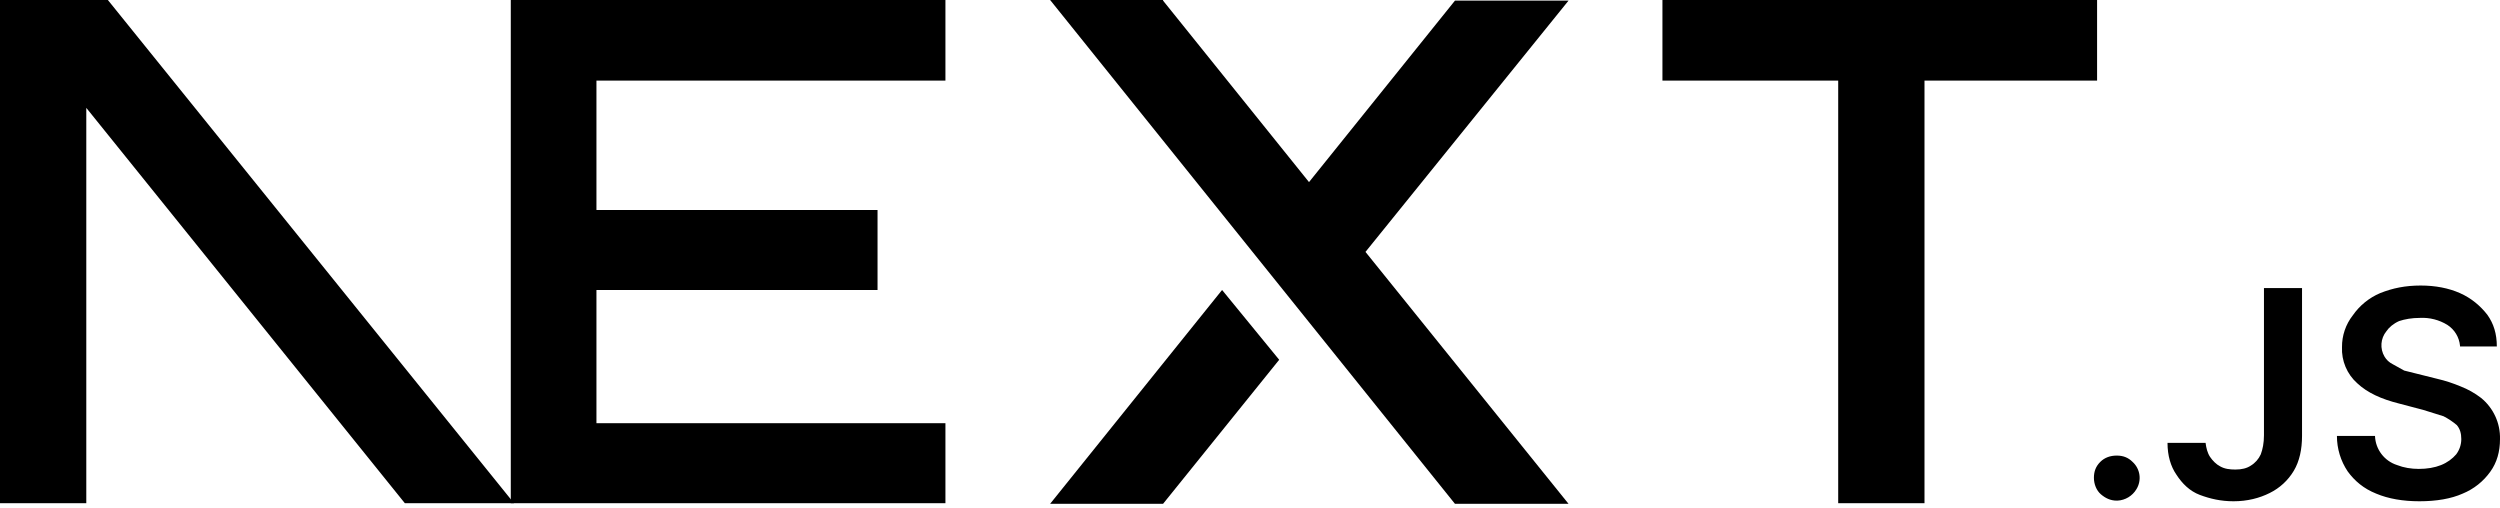
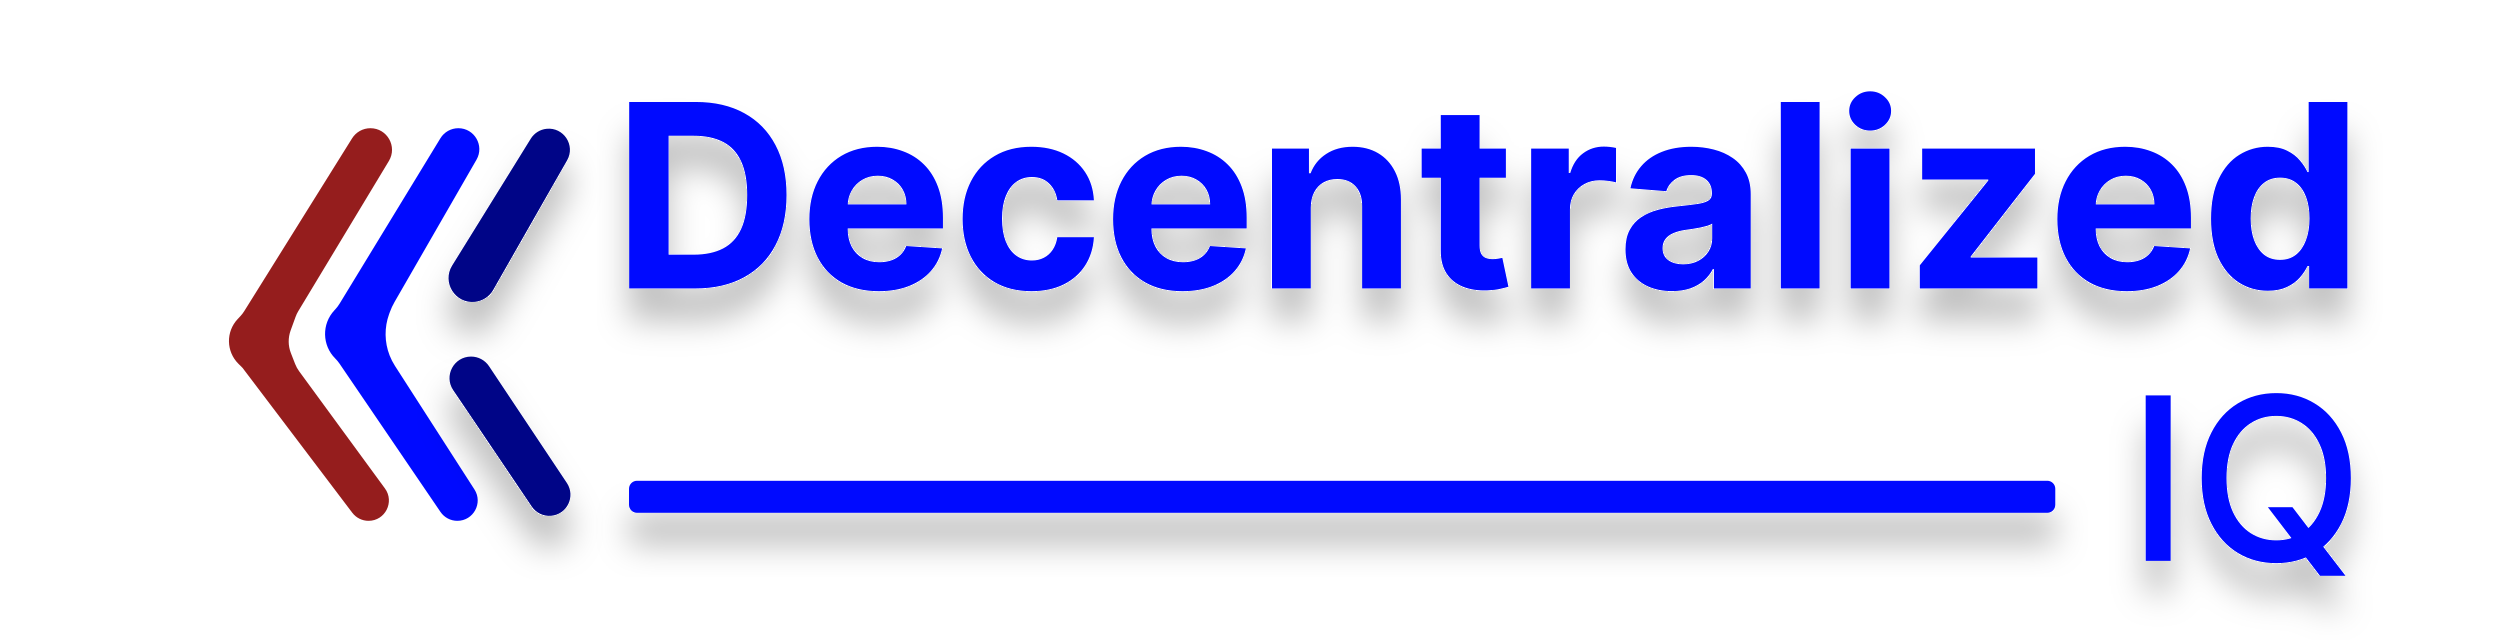
- <svg xmlns="http://www.w3.org/2000/svg" fill="none" viewBox="0 0 394 80">
-   <path fill="#000" d="M262 0h68.5v12.7h-27.2v66.6h-13.6V12.7H262V0ZM149 0v12.7H94v20.4h44.3v12.6H94v21h55v12.6H80.5V0h68.7zm34.3 0h-17.8l63.8 79.4h17.9l-32-39.7 32-39.6h-17.9l-23 28.6-23-28.6zm18.3 56.7-9-11-27.1 33.7h17.8l18.3-22.7z" />
-   <path fill="#000" d="M81 79.3 17 0H0v79.3h13.6V17l50.2 62.3H81Zm252.6-.4c-1 0-1.8-.4-2.5-1s-1.1-1.6-1.1-2.6.3-1.8 1-2.5 1.6-1 2.6-1 1.8.3 2.5 1a3.4 3.4 0 0 1 .6 4.3 3.7 3.7 0 0 1-3 1.8zm23.2-33.5h6v23.3c0 2.1-.4 4-1.3 5.5a9.1 9.1 0 0 1-3.8 3.5c-1.6.8-3.5 1.3-5.7 1.3-2 0-3.7-.4-5.3-1s-2.8-1.8-3.7-3.2c-.9-1.3-1.4-3-1.4-5h6c.1.8.3 1.6.7 2.2s1 1.2 1.6 1.5c.7.4 1.5.5 2.4.5 1 0 1.8-.2 2.4-.6a4 4 0 0 0 1.6-1.8c.3-.8.5-1.8.5-3V45.5zm30.9 9.1a4.4 4.4 0 0 0-2-3.3 7.5 7.5 0 0 0-4.3-1.1c-1.3 0-2.4.2-3.3.5-.9.4-1.6 1-2 1.6a3.5 3.5 0 0 0-.3 4c.3.5.7.9 1.3 1.2l1.8 1 2 .5 3.2.8c1.3.3 2.5.7 3.7 1.2a13 13 0 0 1 3.2 1.8 8.1 8.1 0 0 1 3 6.5c0 2-.5 3.7-1.5 5.1a10 10 0 0 1-4.4 3.5c-1.8.8-4.1 1.2-6.8 1.2-2.6 0-4.9-.4-6.8-1.2-2-.8-3.4-2-4.5-3.5a10 10 0 0 1-1.7-5.6h6a5 5 0 0 0 3.5 4.6c1 .4 2.2.6 3.4.6 1.3 0 2.5-.2 3.5-.6 1-.4 1.8-1 2.4-1.7a4 4 0 0 0 .8-2.4c0-.9-.2-1.6-.7-2.2a11 11 0 0 0-2.1-1.4l-3.2-1-3.8-1c-2.8-.7-5-1.7-6.6-3.2a7.2 7.2 0 0 1-2.4-5.7 8 8 0 0 1 1.7-5 10 10 0 0 1 4.3-3.5c2-.8 4-1.2 6.4-1.2 2.3 0 4.4.4 6.2 1.2 1.8.8 3.2 2 4.3 3.4 1 1.4 1.5 3 1.5 5h-5.8z" />
+ <svg xmlns="http://www.w3.org/2000/svg" width="312" height="80" viewBox="0 0 312 80" fill="none">
+   <g filter="url(#filter0_d_1_52)">
+     <path d="M78.5 61C78.5 60.448 78.948 60 79.5 60H167.5H255.5C256.052 60 256.5 60.448 256.5 61V63C256.5 63.552 256.052 64 255.5 64H79.5C78.948 64 78.5 63.552 78.5 63V61Z" fill="#000AFF" />
+   </g>
+   <g filter="url(#filter1_d_1_52)">
+     <path d="M86.773 36H78.523V12.727H86.841C89.182 12.727 91.197 13.193 92.886 14.125C94.576 15.049 95.875 16.379 96.784 18.114C97.701 19.849 98.159 21.924 98.159 24.341C98.159 26.765 97.701 28.849 96.784 30.591C95.875 32.333 94.568 33.67 92.864 34.602C91.167 35.534 89.136 36 86.773 36ZM83.443 31.784H86.568C88.023 31.784 89.246 31.526 90.239 31.011C91.239 30.489 91.989 29.682 92.489 28.591C92.996 27.492 93.25 26.076 93.25 24.341C93.25 22.621 92.996 21.216 92.489 20.125C91.989 19.034 91.242 18.231 90.25 17.716C89.258 17.201 88.034 16.943 86.579 16.943H83.443V31.784ZM109.668 36.341C107.872 36.341 106.327 35.977 105.031 35.25C103.743 34.515 102.751 33.477 102.054 32.136C101.357 30.788 101.009 29.193 101.009 27.352C101.009 25.557 101.357 23.981 102.054 22.625C102.751 21.269 103.732 20.212 104.997 19.454C106.27 18.697 107.762 18.318 109.474 18.318C110.626 18.318 111.698 18.504 112.69 18.875C113.69 19.239 114.562 19.788 115.304 20.523C116.054 21.258 116.637 22.182 117.054 23.296C117.471 24.401 117.679 25.697 117.679 27.182V28.511H102.94V25.511H113.122C113.122 24.814 112.971 24.197 112.668 23.659C112.365 23.121 111.944 22.701 111.406 22.398C110.876 22.087 110.259 21.932 109.554 21.932C108.819 21.932 108.168 22.102 107.599 22.443C107.039 22.776 106.599 23.227 106.281 23.796C105.963 24.356 105.8 24.981 105.793 25.671V28.523C105.793 29.386 105.952 30.133 106.27 30.761C106.596 31.39 107.054 31.875 107.645 32.216C108.236 32.557 108.937 32.727 109.747 32.727C110.285 32.727 110.777 32.651 111.224 32.5C111.671 32.349 112.054 32.121 112.372 31.818C112.69 31.515 112.933 31.144 113.099 30.704L117.577 31C117.349 32.076 116.884 33.015 116.179 33.818C115.482 34.614 114.58 35.235 113.474 35.682C112.376 36.121 111.107 36.341 109.668 36.341ZM128.724 36.341C126.937 36.341 125.399 35.962 124.111 35.205C122.83 34.439 121.846 33.379 121.156 32.023C120.474 30.667 120.134 29.106 120.134 27.341C120.134 25.553 120.478 23.985 121.168 22.636C121.865 21.28 122.853 20.224 124.134 19.466C125.414 18.701 126.937 18.318 128.702 18.318C130.224 18.318 131.558 18.595 132.702 19.148C133.846 19.701 134.751 20.477 135.418 21.477C136.084 22.477 136.452 23.651 136.52 25H131.952C131.823 24.129 131.482 23.428 130.929 22.898C130.384 22.36 129.668 22.091 128.781 22.091C128.031 22.091 127.376 22.296 126.815 22.704C126.262 23.106 125.83 23.693 125.52 24.466C125.209 25.239 125.054 26.174 125.054 27.273C125.054 28.386 125.205 29.333 125.509 30.114C125.819 30.894 126.255 31.489 126.815 31.898C127.376 32.307 128.031 32.511 128.781 32.511C129.334 32.511 129.83 32.398 130.27 32.17C130.717 31.943 131.084 31.614 131.372 31.182C131.668 30.742 131.861 30.216 131.952 29.602H136.52C136.444 30.936 136.08 32.11 135.429 33.125C134.785 34.133 133.895 34.92 132.759 35.489C131.622 36.057 130.277 36.341 128.724 36.341ZM147.574 36.341C145.778 36.341 144.233 35.977 142.938 35.25C141.65 34.515 140.657 33.477 139.96 32.136C139.263 30.788 138.915 29.193 138.915 27.352C138.915 25.557 139.263 23.981 139.96 22.625C140.657 21.269 141.638 20.212 142.903 19.454C144.176 18.697 145.669 18.318 147.381 18.318C148.532 18.318 149.604 18.504 150.597 18.875C151.597 19.239 152.468 19.788 153.21 20.523C153.96 21.258 154.544 22.182 154.96 23.296C155.377 24.401 155.585 25.697 155.585 27.182V28.511H140.847V25.511H151.028C151.028 24.814 150.877 24.197 150.574 23.659C150.271 23.121 149.85 22.701 149.312 22.398C148.782 22.087 148.165 21.932 147.46 21.932C146.725 21.932 146.074 22.102 145.506 22.443C144.945 22.776 144.506 23.227 144.188 23.796C143.869 24.356 143.706 24.981 143.699 25.671V28.523C143.699 29.386 143.858 30.133 144.176 30.761C144.502 31.39 144.96 31.875 145.551 32.216C146.142 32.557 146.843 32.727 147.653 32.727C148.191 32.727 148.684 32.651 149.131 32.5C149.578 32.349 149.96 32.121 150.278 31.818C150.597 31.515 150.839 31.144 151.006 30.704L155.483 31C155.256 32.076 154.79 33.015 154.085 33.818C153.388 34.614 152.487 35.235 151.381 35.682C150.282 36.121 149.013 36.341 147.574 36.341ZM163.585 25.909V36H158.744V18.546H163.358V21.625H163.562C163.949 20.61 164.597 19.807 165.506 19.216C166.415 18.617 167.517 18.318 168.812 18.318C170.025 18.318 171.081 18.583 171.983 19.114C172.884 19.644 173.585 20.401 174.085 21.386C174.585 22.364 174.835 23.53 174.835 24.886V36H169.994V25.75C170.002 24.682 169.729 23.849 169.176 23.25C168.623 22.644 167.862 22.341 166.892 22.341C166.241 22.341 165.665 22.481 165.165 22.761C164.672 23.042 164.286 23.451 164.006 23.989C163.733 24.519 163.593 25.159 163.585 25.909ZM187.935 18.546V22.182H177.423V18.546H187.935ZM179.81 14.364H184.651V30.636C184.651 31.083 184.719 31.432 184.855 31.682C184.991 31.924 185.181 32.095 185.423 32.193C185.673 32.292 185.961 32.341 186.287 32.341C186.514 32.341 186.741 32.322 186.969 32.284C187.196 32.239 187.37 32.205 187.491 32.182L188.253 35.784C188.01 35.86 187.67 35.947 187.23 36.045C186.791 36.151 186.257 36.216 185.628 36.239C184.461 36.284 183.438 36.129 182.56 35.773C181.688 35.417 181.01 34.864 180.526 34.114C180.041 33.364 179.802 32.417 179.81 31.273V14.364ZM191.088 36V18.546H195.781V21.591H195.963C196.281 20.508 196.815 19.689 197.565 19.136C198.315 18.576 199.179 18.296 200.156 18.296C200.399 18.296 200.66 18.311 200.94 18.341C201.221 18.371 201.467 18.413 201.679 18.466V22.761C201.452 22.693 201.137 22.633 200.736 22.579C200.334 22.526 199.967 22.5 199.634 22.5C198.921 22.5 198.285 22.655 197.724 22.966C197.171 23.269 196.732 23.693 196.406 24.239C196.088 24.784 195.929 25.413 195.929 26.125V36H191.088ZM208.659 36.33C207.545 36.33 206.553 36.136 205.682 35.75C204.811 35.356 204.121 34.776 203.614 34.011C203.114 33.239 202.864 32.276 202.864 31.125C202.864 30.155 203.042 29.341 203.398 28.682C203.754 28.023 204.239 27.492 204.852 27.091C205.466 26.689 206.163 26.386 206.943 26.182C207.731 25.977 208.557 25.833 209.42 25.75C210.436 25.644 211.254 25.546 211.875 25.454C212.496 25.356 212.947 25.212 213.227 25.023C213.508 24.833 213.648 24.553 213.648 24.182V24.114C213.648 23.394 213.42 22.837 212.966 22.443C212.519 22.049 211.883 21.852 211.057 21.852C210.186 21.852 209.492 22.046 208.977 22.432C208.462 22.811 208.121 23.288 207.955 23.864L203.477 23.5C203.705 22.439 204.152 21.523 204.818 20.75C205.485 19.97 206.345 19.371 207.398 18.954C208.458 18.53 209.686 18.318 211.08 18.318C212.049 18.318 212.977 18.432 213.864 18.659C214.758 18.886 215.549 19.239 216.239 19.716C216.936 20.193 217.485 20.807 217.886 21.557C218.288 22.299 218.489 23.189 218.489 24.227V36H213.898V33.58H213.761C213.481 34.125 213.106 34.606 212.636 35.023C212.167 35.432 211.602 35.754 210.943 35.989C210.284 36.216 209.523 36.33 208.659 36.33ZM210.045 32.989C210.758 32.989 211.386 32.849 211.932 32.568C212.477 32.28 212.905 31.894 213.216 31.409C213.527 30.924 213.682 30.375 213.682 29.761V27.909C213.53 28.008 213.322 28.099 213.057 28.182C212.799 28.258 212.508 28.329 212.182 28.398C211.856 28.458 211.53 28.515 211.205 28.568C210.879 28.614 210.583 28.655 210.318 28.693C209.75 28.776 209.254 28.909 208.83 29.091C208.405 29.273 208.076 29.519 207.841 29.829C207.606 30.133 207.489 30.511 207.489 30.966C207.489 31.625 207.727 32.129 208.205 32.477C208.689 32.818 209.303 32.989 210.045 32.989ZM227.085 12.727V36H222.244V12.727H227.085ZM230.963 36V18.546H235.804V36H230.963ZM233.395 16.296C232.675 16.296 232.058 16.057 231.543 15.579C231.035 15.095 230.781 14.515 230.781 13.841C230.781 13.174 231.035 12.602 231.543 12.125C232.058 11.64 232.675 11.398 233.395 11.398C234.115 11.398 234.728 11.64 235.236 12.125C235.751 12.602 236.009 13.174 236.009 13.841C236.009 14.515 235.751 15.095 235.236 15.579C234.728 16.057 234.115 16.296 233.395 16.296ZM239.591 36V33.114L248.136 22.534V22.409H239.886V18.546H253.966V21.693L245.943 32.011V32.136H254.261V36H239.591ZM265.418 36.341C263.622 36.341 262.077 35.977 260.781 35.25C259.493 34.515 258.501 33.477 257.804 32.136C257.107 30.788 256.759 29.193 256.759 27.352C256.759 25.557 257.107 23.981 257.804 22.625C258.501 21.269 259.482 20.212 260.747 19.454C262.02 18.697 263.512 18.318 265.224 18.318C266.376 18.318 267.448 18.504 268.44 18.875C269.44 19.239 270.312 19.788 271.054 20.523C271.804 21.258 272.387 22.182 272.804 23.296C273.221 24.401 273.429 25.697 273.429 27.182V28.511H258.69V25.511H268.872C268.872 24.814 268.721 24.197 268.418 23.659C268.115 23.121 267.694 22.701 267.156 22.398C266.626 22.087 266.009 21.932 265.304 21.932C264.569 21.932 263.918 22.102 263.349 22.443C262.789 22.776 262.349 23.227 262.031 23.796C261.713 24.356 261.55 24.981 261.543 25.671V28.523C261.543 29.386 261.702 30.133 262.02 30.761C262.346 31.39 262.804 31.875 263.395 32.216C263.986 32.557 264.687 32.727 265.497 32.727C266.035 32.727 266.527 32.651 266.974 32.5C267.421 32.349 267.804 32.121 268.122 31.818C268.44 31.515 268.683 31.144 268.849 30.704L273.327 31C273.099 32.076 272.634 33.015 271.929 33.818C271.232 34.614 270.33 35.235 269.224 35.682C268.126 36.121 266.857 36.341 265.418 36.341ZM283.02 36.284C281.694 36.284 280.493 35.943 279.418 35.261C278.349 34.572 277.501 33.561 276.872 32.227C276.251 30.886 275.94 29.242 275.94 27.296C275.94 25.296 276.262 23.633 276.906 22.307C277.55 20.974 278.406 19.977 279.474 19.318C280.55 18.651 281.728 18.318 283.009 18.318C283.986 18.318 284.8 18.485 285.452 18.818C286.111 19.144 286.641 19.553 287.043 20.046C287.452 20.53 287.762 21.008 287.974 21.477H288.122V12.727H292.952V36H288.179V33.205H287.974C287.747 33.689 287.425 34.17 287.009 34.648C286.599 35.117 286.065 35.508 285.406 35.818C284.755 36.129 283.959 36.284 283.02 36.284ZM284.554 32.432C285.334 32.432 285.993 32.22 286.531 31.796C287.077 31.364 287.493 30.761 287.781 29.989C288.077 29.216 288.224 28.311 288.224 27.273C288.224 26.235 288.08 25.333 287.793 24.568C287.505 23.803 287.088 23.212 286.543 22.796C285.997 22.379 285.334 22.171 284.554 22.171C283.759 22.171 283.088 22.386 282.543 22.818C281.997 23.25 281.584 23.849 281.304 24.614C281.024 25.379 280.884 26.265 280.884 27.273C280.884 28.288 281.024 29.186 281.304 29.966C281.592 30.739 282.005 31.345 282.543 31.784C283.088 32.216 283.759 32.432 284.554 32.432ZM270.899 49.342V70H267.782V49.342H270.899ZM283.034 63.302H286.101L288.259 66.117L289.278 67.367L292.718 71.856H289.53L287.23 68.86L286.444 67.771L283.034 63.302ZM293.384 59.671C293.384 61.877 292.98 63.773 292.173 65.36C291.366 66.94 290.26 68.157 288.854 69.011C287.456 69.859 285.865 70.282 284.083 70.282C282.294 70.282 280.697 69.859 279.292 69.011C277.893 68.157 276.79 66.937 275.983 65.35C275.176 63.763 274.773 61.87 274.773 59.671C274.773 57.465 275.176 55.572 275.983 53.992C276.79 52.405 277.893 51.188 279.292 50.34C280.697 49.486 282.294 49.059 284.083 49.059C285.865 49.059 287.456 49.486 288.854 50.34C290.26 51.188 291.366 52.405 292.173 53.992C292.98 55.572 293.384 57.465 293.384 59.671ZM290.297 59.671C290.297 57.99 290.025 56.574 289.48 55.424C288.942 54.267 288.202 53.393 287.261 52.801C286.326 52.203 285.267 51.904 284.083 51.904C282.893 51.904 281.83 52.203 280.896 52.801C279.961 53.393 279.221 54.267 278.677 55.424C278.139 56.574 277.87 57.99 277.87 59.671C277.87 61.352 278.139 62.771 278.677 63.928C279.221 65.078 279.961 65.952 280.896 66.55C281.83 67.142 282.893 67.438 284.083 67.438C285.267 67.438 286.326 67.142 287.261 66.55C288.202 65.952 288.942 65.078 289.48 63.928C290.025 62.771 290.297 61.352 290.297 59.671Z" fill="#000AFF" />
+   </g>
+   <path d="M43.938 17.269C44.43 16.48 45.295 16 46.225 16V16C48.323 16 49.617 18.292 48.533 20.089L37.224 38.834C37.09 39.057 36.977 39.292 36.889 39.537L36.269 41.246C35.938 42.157 35.95 43.158 36.302 44.061L36.832 45.422C36.958 45.746 37.126 46.052 37.332 46.333L48.041 60.959C49.27 62.637 48.072 65 45.992 65V65C45.197 65 44.447 64.627 43.967 63.994L30.27 45.91L29.755 45.398C28.22 43.873 28.176 41.404 29.655 39.826L30.003 39.454C30.181 39.264 30.34 39.058 30.477 38.837L43.938 17.269Z" fill="#951D1D" />
+   <path d="M54.964 17.255C55.44 16.476 56.287 16 57.2 16V16C59.214 16 60.474 18.18 59.469 19.925L49.239 37.688C49.006 38.092 48.809 38.516 48.65 38.955L48.561 39.198C47.956 40.867 47.978 42.698 48.622 44.352V44.352C48.799 44.807 49.022 45.244 49.286 45.655L59.211 61.084C60.299 62.775 59.084 65 57.074 65V65C56.233 65 55.446 64.584 54.973 63.889L42.37 45.378C42.215 45.151 42.039 44.939 41.844 44.745V44.745C40.185 43.097 40.138 40.429 41.736 38.723L41.823 38.63C42.032 38.408 42.217 38.164 42.376 37.904L54.964 17.255Z" fill="#000AFF" />
+   <g filter="url(#filter2_d_1_52)">
+     <path d="M58.79 44.5C59.689 44.5 60.529 44.95 61.028 45.698L70.748 60.277C71.863 61.95 70.774 64.205 68.771 64.372V64.372C67.819 64.451 66.899 64.01 66.364 63.218L56.561 48.694C55.355 46.908 56.635 44.5 58.79 44.5V44.5Z" fill="#000587" />
+   </g>
+   <g filter="url(#filter3_d_1_52)">
+     <path d="M59.271 37.672C56.808 37.928 55.125 35.243 56.429 33.138L66.24 17.309C66.67 16.615 67.397 16.159 68.21 16.074V16.074C70.347 15.852 71.841 18.14 70.776 20.007L61.551 36.184C61.075 37.019 60.226 37.572 59.271 37.672V37.672Z" fill="#000587" />
+   </g>
+   <defs>
+     <filter id="filter0_d_1_52" x="74.5" y="60" width="186" height="12" filterUnits="userSpaceOnUse" color-interpolation-filters="sRGB">
+       <feFlood flood-opacity="0" result="BackgroundImageFix" />
+       <feColorMatrix in="SourceAlpha" type="matrix" values="0 0 0 0 0 0 0 0 0 0 0 0 0 0 0 0 0 0 127 0" result="hardAlpha" />
+       <feOffset dy="4" />
+       <feGaussianBlur stdDeviation="2" />
+       <feComposite in2="hardAlpha" operator="out" />
+       <feColorMatrix type="matrix" values="0 0 0 0 0 0 0 0 0 0 0 0 0 0 0 0 0 0 0.25 0" />
+       <feBlend mode="normal" in2="BackgroundImageFix" result="effect1_dropShadow_1_52" />
+       <feBlend mode="normal" in="SourceGraphic" in2="effect1_dropShadow_1_52" result="shape" />
+     </filter>
+     <filter id="filter1_d_1_52" x="74.523" y="11.398" width="222.861" height="68.458" filterUnits="userSpaceOnUse" color-interpolation-filters="sRGB">
+       <feFlood flood-opacity="0" result="BackgroundImageFix" />
+       <feColorMatrix in="SourceAlpha" type="matrix" values="0 0 0 0 0 0 0 0 0 0 0 0 0 0 0 0 0 0 127 0" result="hardAlpha" />
+       <feOffset dy="4" />
+       <feGaussianBlur stdDeviation="2" />
+       <feComposite in2="hardAlpha" operator="out" />
+       <feColorMatrix type="matrix" values="0 0 0 0 0 0 0 0 0 0 0 0 0 0 0 0 0 0 0.25 0" />
+       <feBlend mode="normal" in2="BackgroundImageFix" result="effect1_dropShadow_1_52" />
+       <feBlend mode="normal" in="SourceGraphic" in2="effect1_dropShadow_1_52" result="shape" />
+     </filter>
+     <filter id="filter2_d_1_52" x="52.096" y="44.5" width="23.099" height="27.881" filterUnits="userSpaceOnUse" color-interpolation-filters="sRGB">
+       <feFlood flood-opacity="0" result="BackgroundImageFix" />
+       <feColorMatrix in="SourceAlpha" type="matrix" values="0 0 0 0 0 0 0 0 0 0 0 0 0 0 0 0 0 0 127 0" result="hardAlpha" />
+       <feOffset dy="4" />
+       <feGaussianBlur stdDeviation="2" />
+       <feComposite in2="hardAlpha" operator="out" />
+       <feColorMatrix type="matrix" values="0 0 0 0 0 0 0 0 0 0 0 0 0 0 0 0 0 0 0.25 0" />
+       <feBlend mode="normal" in2="BackgroundImageFix" result="effect1_dropShadow_1_52" />
+       <feBlend mode="normal" in="SourceGraphic" in2="effect1_dropShadow_1_52" result="shape" />
+     </filter>
+     <filter id="filter3_d_1_52" x="51.976" y="16.059" width="23.152" height="29.63" filterUnits="userSpaceOnUse" color-interpolation-filters="sRGB">
+       <feFlood flood-opacity="0" result="BackgroundImageFix" />
+       <feColorMatrix in="SourceAlpha" type="matrix" values="0 0 0 0 0 0 0 0 0 0 0 0 0 0 0 0 0 0 127 0" result="hardAlpha" />
+       <feOffset dy="4" />
+       <feGaussianBlur stdDeviation="2" />
+       <feComposite in2="hardAlpha" operator="out" />
+       <feColorMatrix type="matrix" values="0 0 0 0 0 0 0 0 0 0 0 0 0 0 0 0 0 0 0.25 0" />
+       <feBlend mode="normal" in2="BackgroundImageFix" result="effect1_dropShadow_1_52" />
+       <feBlend mode="normal" in="SourceGraphic" in2="effect1_dropShadow_1_52" result="shape" />
+     </filter>
+   </defs>
</svg>
